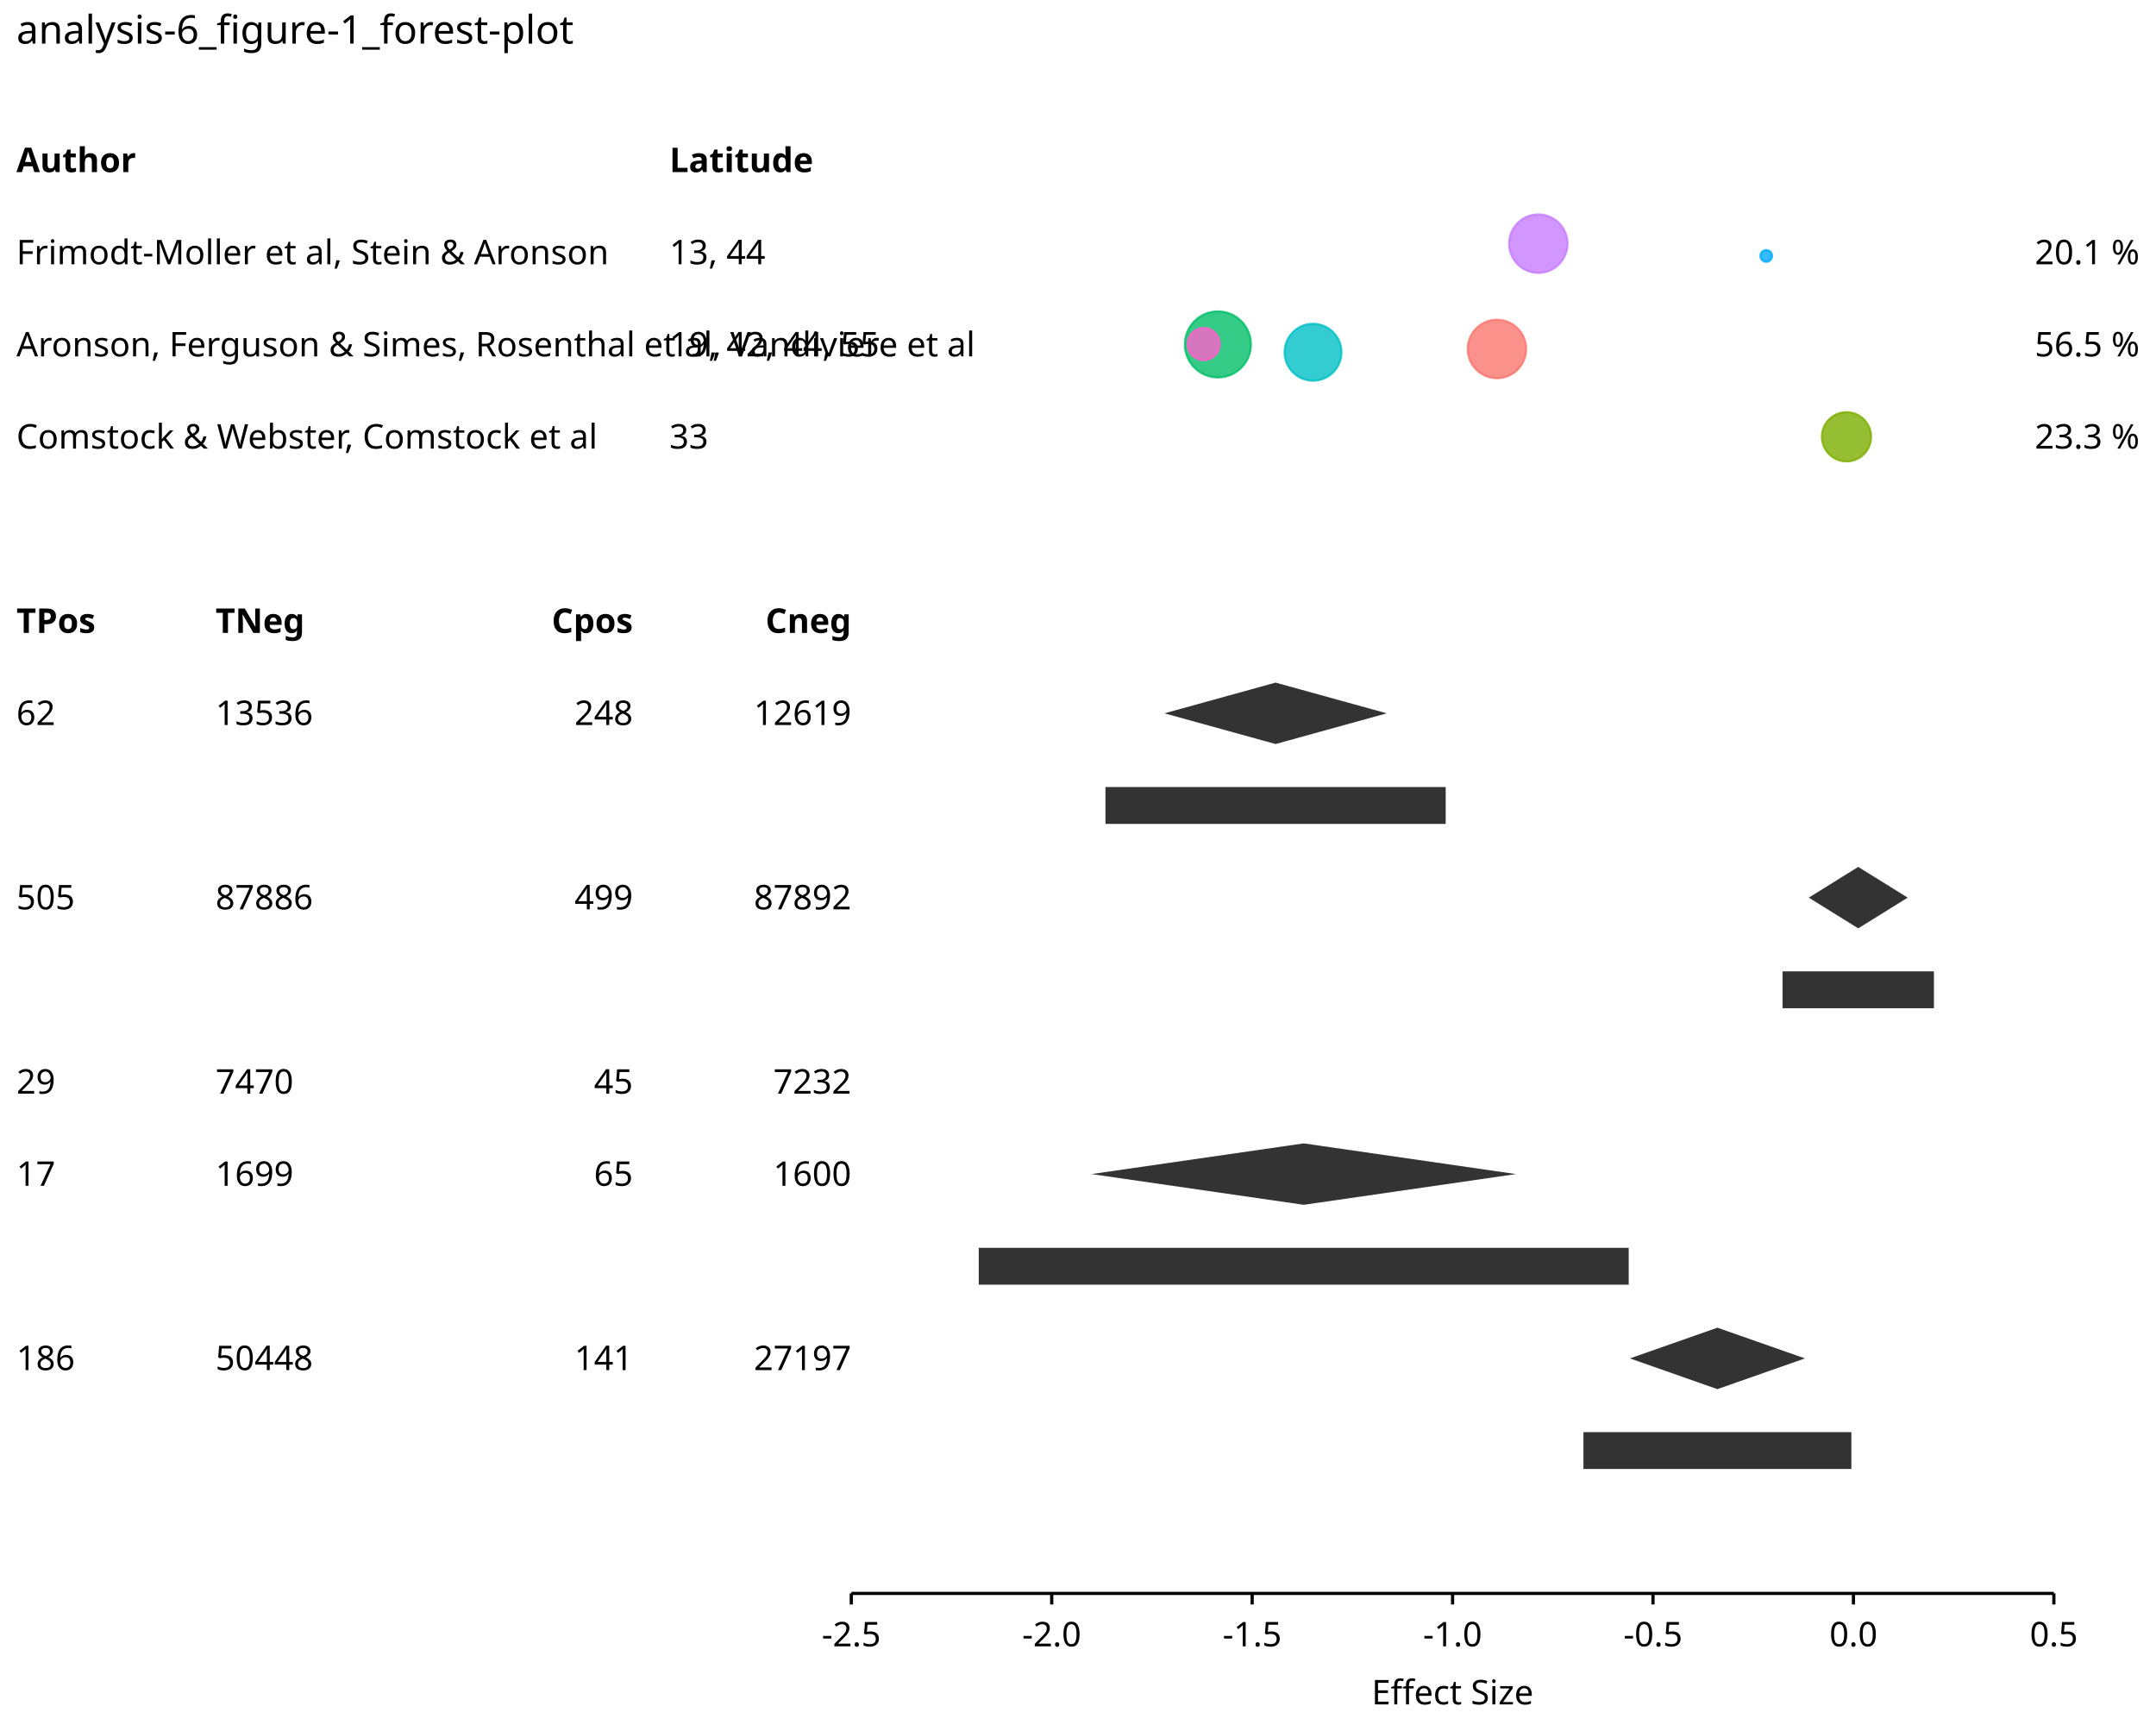
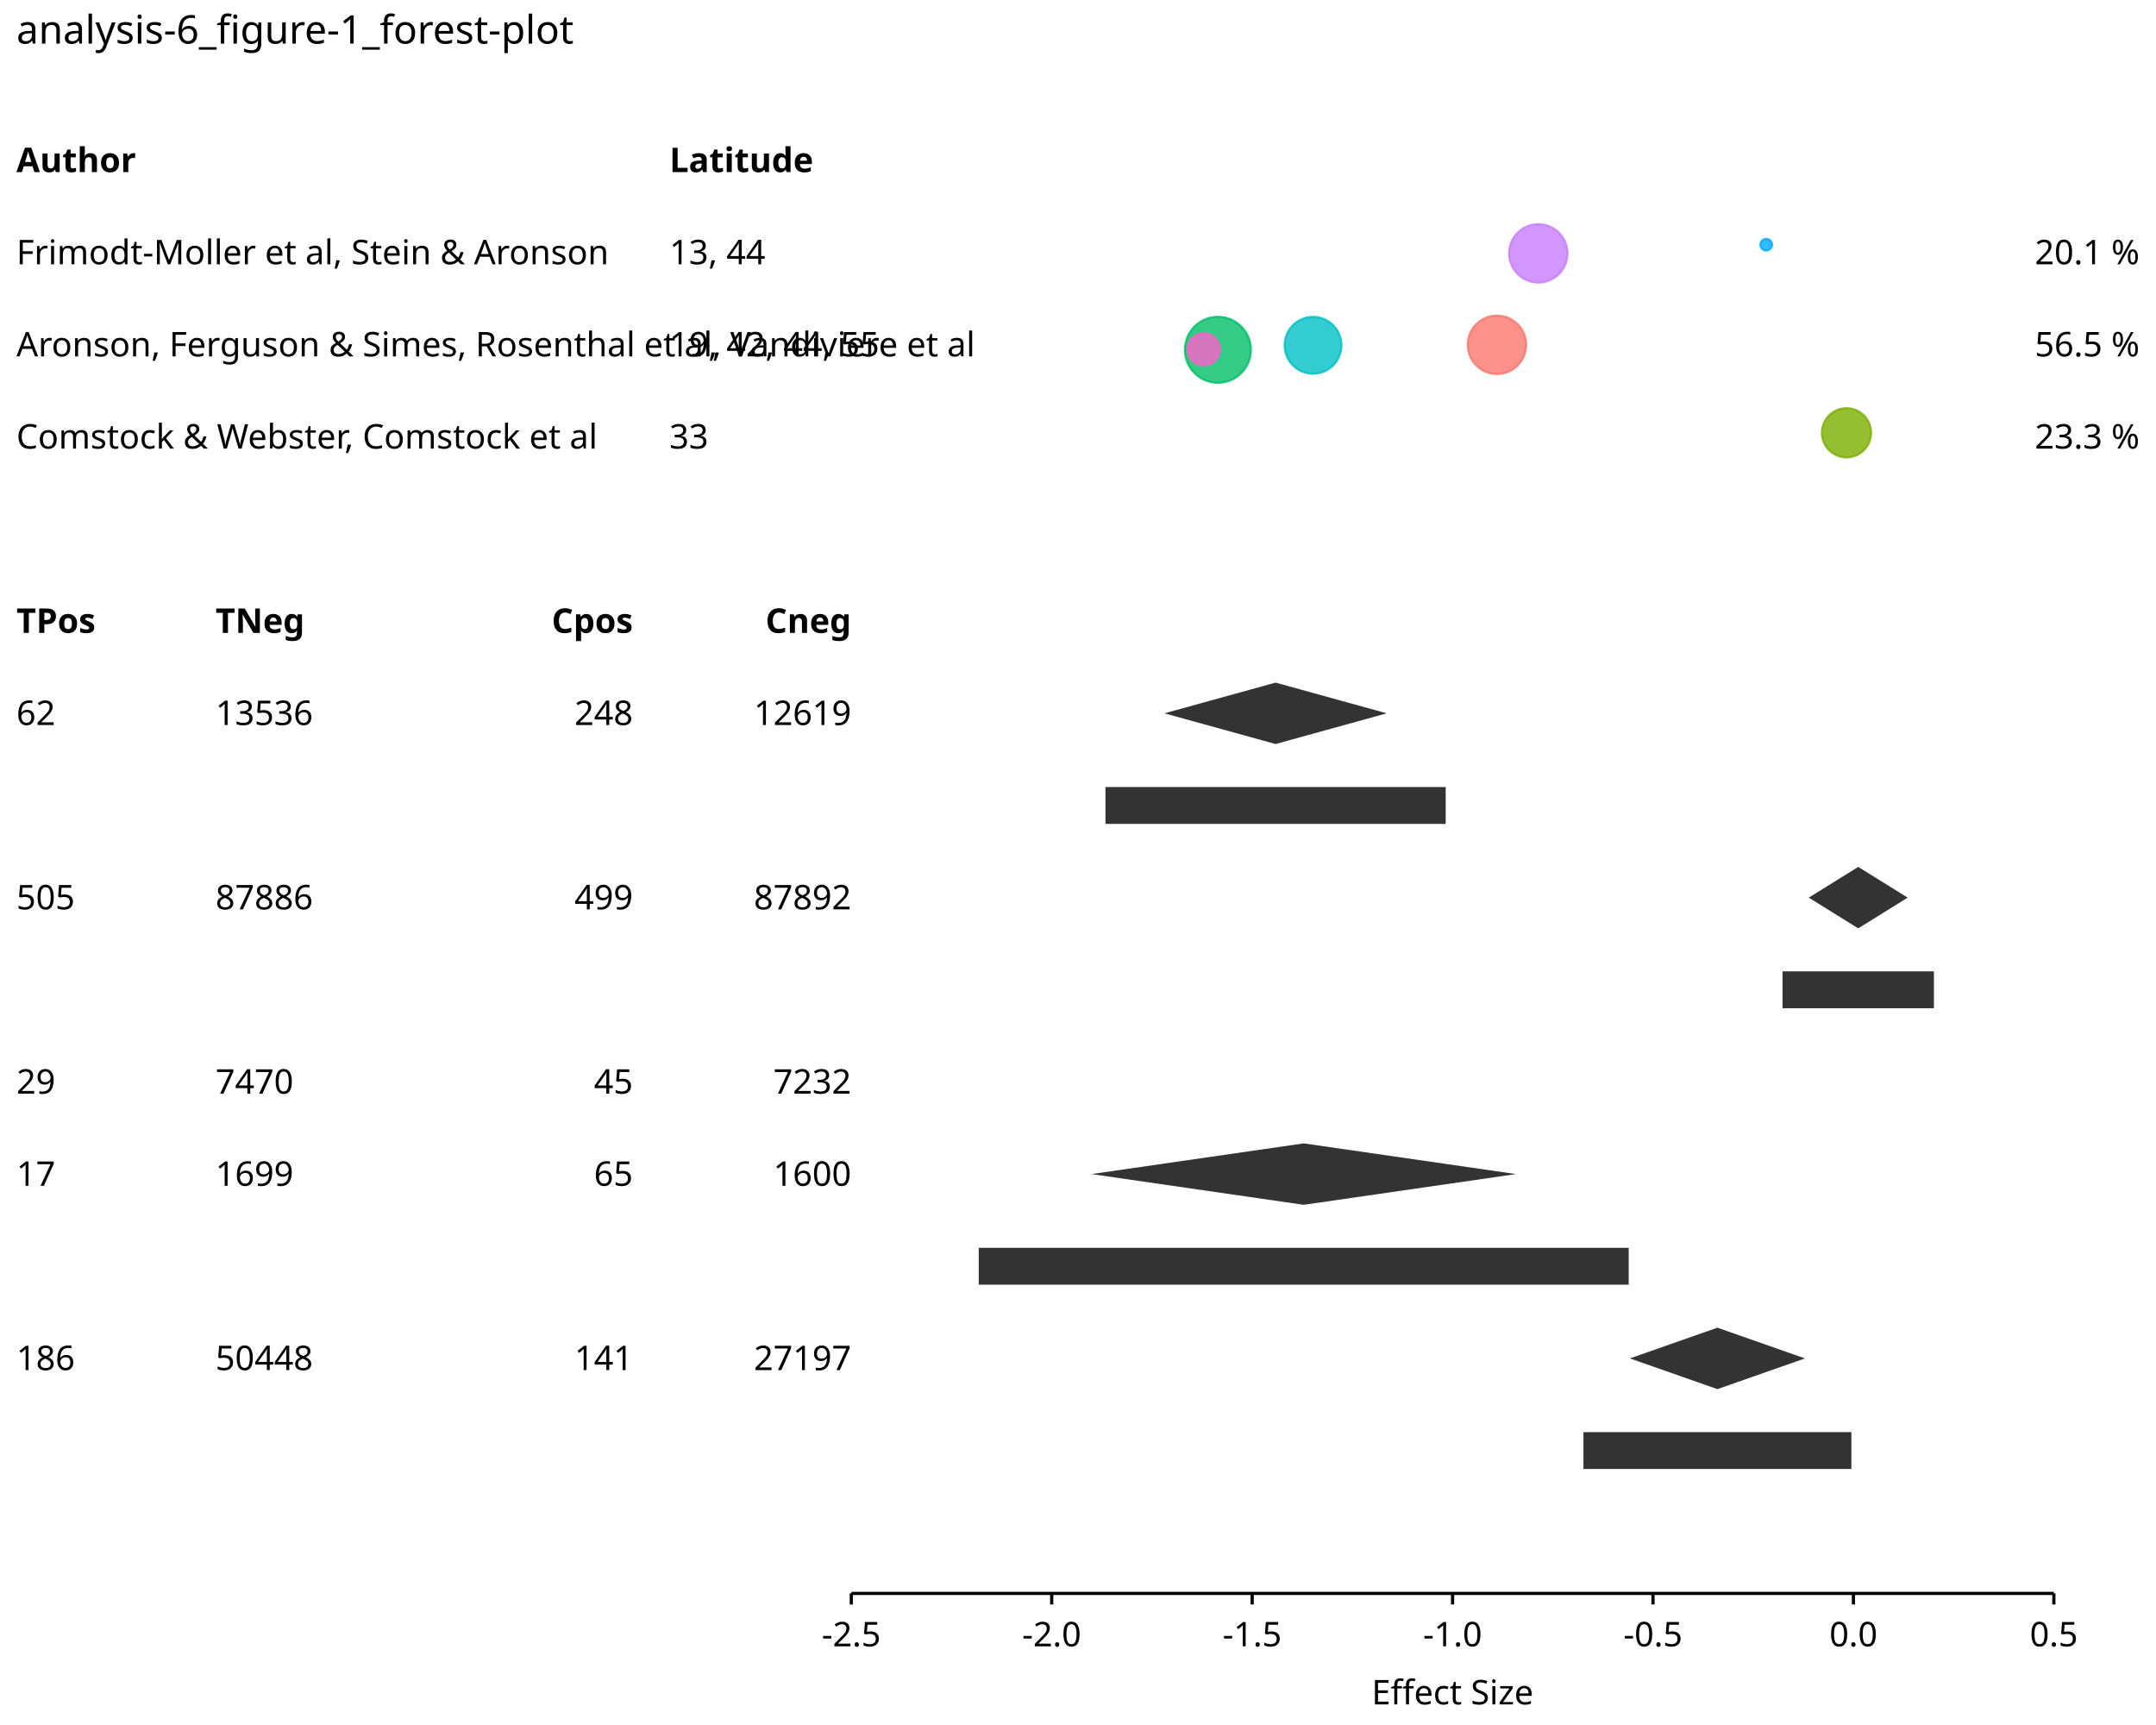
<svg xmlns="http://www.w3.org/2000/svg" class="svglite" data-engine-version="2.0" width="720.00pt" height="576.00pt" viewBox="0 0 720.00 576.00">
  <defs>
    <style type="text/css">
    .svglite line, .svglite polyline, .svglite polygon, .svglite path, .svglite rect, .svglite circle {
      fill: none;
      stroke: #000000;
      stroke-linecap: round;
      stroke-linejoin: round;
      stroke-miterlimit: 10.00;
    }
  </style>
  </defs>
  <rect width="100%" height="100%" style="stroke: none; fill: #FFFFFF;" />
  <defs>
    <clipPath id="cpMC4wMHw3MjAuMDB8MC4wMHw1NzYuMDA=">
      <rect x="0.00" y="0.00" width="720.00" height="576.00" />
    </clipPath>
  </defs>
  <g clip-path="url(#cpMC4wMHw3MjAuMDB8MC4wMHw1NzYuMDA=)">
-     <circle cx="589.84" cy="85.46" r="1.95" style="stroke-width: 0.71; stroke: #00A9FF; stroke-opacity: 0.80; fill: #00A9FF; fill-opacity: 0.80;" />
-     <circle cx="513.72" cy="81.36" r="9.75" style="stroke-width: 0.71; stroke: #C77CFF; stroke-opacity: 0.80; fill: #C77CFF; fill-opacity: 0.80;" />
-     <circle cx="499.91" cy="116.53" r="9.75" style="stroke-width: 0.71; stroke: #F8766D; stroke-opacity: 0.80; fill: #F8766D; fill-opacity: 0.80;" />
-     <circle cx="406.72" cy="115.01" r="11.02" style="stroke-width: 0.71; stroke: #00BE67; stroke-opacity: 0.80; fill: #00BE67; fill-opacity: 0.80;" />
-     <circle cx="438.49" cy="117.62" r="9.49" style="stroke-width: 0.71; stroke: #00BFC4; stroke-opacity: 0.80; fill: #00BFC4; fill-opacity: 0.80;" />
-     <circle cx="401.97" cy="114.89" r="5.38" style="stroke-width: 0.71; stroke: #FF61CC; stroke-opacity: 0.80; fill: #FF61CC; fill-opacity: 0.80;" />
-     <circle cx="616.64" cy="145.85" r="8.21" style="stroke-width: 0.71; stroke: #7CAE00; stroke-opacity: 0.80; fill: #7CAE00; fill-opacity: 0.80;" />
+     <circle cx="589.84" cy="81.71" r="1.95" style="stroke-width: 0.71; stroke: #00A9FF; stroke-opacity: 0.80; fill: #00A9FF; fill-opacity: 0.80;" />
+     <circle cx="513.72" cy="84.60" r="9.75" style="stroke-width: 0.71; stroke: #C77CFF; stroke-opacity: 0.80; fill: #C77CFF; fill-opacity: 0.80;" />
+     <circle cx="499.91" cy="115.14" r="9.75" style="stroke-width: 0.71; stroke: #F8766D; stroke-opacity: 0.80; fill: #F8766D; fill-opacity: 0.80;" />
+     <circle cx="406.72" cy="116.80" r="11.02" style="stroke-width: 0.71; stroke: #00BE67; stroke-opacity: 0.80; fill: #00BE67; fill-opacity: 0.80;" />
+     <circle cx="438.49" cy="115.30" r="9.49" style="stroke-width: 0.71; stroke: #00BFC4; stroke-opacity: 0.80; fill: #00BFC4; fill-opacity: 0.80;" />
+     <circle cx="401.97" cy="116.67" r="5.38" style="stroke-width: 0.71; stroke: #FF61CC; stroke-opacity: 0.80; fill: #FF61CC; fill-opacity: 0.80;" />
+     <circle cx="616.64" cy="144.52" r="8.21" style="stroke-width: 0.71; stroke: #7CAE00; stroke-opacity: 0.80; fill: #7CAE00; fill-opacity: 0.80;" />
    <polygon points="388.87,238.19 425.98,227.93 463.10,238.19 425.98,248.44 " style="stroke-width: 1.07; stroke: none; stroke-linecap: butt; fill: #333333;" />
    <polygon points="369.17,262.80 482.79,262.80 482.79,275.11 369.17,275.11 " style="stroke-width: 1.07; stroke: none; stroke-linecap: butt; fill: #333333;" />
    <polygon points="604.04,299.73 620.56,289.47 637.07,299.73 620.56,309.99 " style="stroke-width: 1.07; stroke: none; stroke-linecap: butt; fill: #333333;" />
    <polygon points="595.28,324.35 645.84,324.35 645.84,336.66 595.28,336.66 " style="stroke-width: 1.07; stroke: none; stroke-linecap: butt; fill: #333333;" />
    <polygon points="364.48,392.04 435.38,381.79 506.28,392.04 435.38,402.30 " style="stroke-width: 1.07; stroke: none; stroke-linecap: butt; fill: #333333;" />
    <polygon points="326.85,416.66 543.91,416.66 543.91,428.97 326.85,428.97 " style="stroke-width: 1.07; stroke: none; stroke-linecap: butt; fill: #333333;" />
    <polygon points="544.30,453.59 573.53,443.33 602.76,453.59 573.53,463.85 " style="stroke-width: 1.07; stroke: none; stroke-linecap: butt; fill: #333333;" />
    <polygon points="528.79,478.21 618.27,478.21 618.27,490.51 528.79,490.51 " style="stroke-width: 1.07; stroke: none; stroke-linecap: butt; fill: #333333;" />
    <text x="5.48" y="57.47" style="font-size: 11.38px; font-weight: bold; font-family: sans;" textLength="33.54px" lengthAdjust="spacingAndGlyphs">Author</text>
    <text x="223.56" y="57.47" style="font-size: 11.38px; font-weight: bold; font-family: sans;" textLength="40.50px" lengthAdjust="spacingAndGlyphs">Latitude</text>
    <text x="5.48" y="88.24" style="font-size: 11.38px; font-family: sans;" textLength="186.61px" lengthAdjust="spacingAndGlyphs">Frimodt-Moller et al, Stein &amp; Aronson</text>
    <text x="5.48" y="119.01" style="font-size: 11.38px; font-family: sans;" textLength="309.39px" lengthAdjust="spacingAndGlyphs">Aronson, Ferguson &amp; Simes, Rosenthal et al, Vandiviere et al</text>
    <text x="5.48" y="149.79" style="font-size: 11.38px; font-family: sans;" textLength="188.52px" lengthAdjust="spacingAndGlyphs">Comstock &amp; Webster, Comstock et al</text>
    <text x="223.56" y="88.24" style="font-size: 11.38px; font-family: sans;" textLength="31.64px" lengthAdjust="spacingAndGlyphs">13, 44</text>
    <text x="223.56" y="119.01" style="font-size: 11.38px; font-family: sans;" textLength="69.61px" lengthAdjust="spacingAndGlyphs">19, 42, 44, 55</text>
    <text x="223.56" y="149.79" style="font-size: 11.38px; font-family: sans;" textLength="12.66px" lengthAdjust="spacingAndGlyphs">33</text>
    <text x="5.48" y="211.33" style="font-size: 11.38px; font-weight: bold; font-family: sans;" textLength="26.57px" lengthAdjust="spacingAndGlyphs">TPos</text>
    <text x="71.97" y="211.33" style="font-size: 11.38px; font-weight: bold; font-family: sans;" textLength="27.83px" lengthAdjust="spacingAndGlyphs">TNeg</text>
    <text x="211.38" y="211.33" text-anchor="end" style="font-size: 11.38px; font-weight: bold; font-family: sans;" textLength="26.58px" lengthAdjust="spacingAndGlyphs">Cpos</text>
    <text x="284.29" y="211.33" text-anchor="end" style="font-size: 11.38px; font-weight: bold; font-family: sans;" textLength="27.21px" lengthAdjust="spacingAndGlyphs">Cneg</text>
    <text x="5.48" y="242.10" style="font-size: 11.38px; font-family: sans;" textLength="12.66px" lengthAdjust="spacingAndGlyphs">62</text>
    <text x="5.48" y="303.65" style="font-size: 11.38px; font-family: sans;" textLength="18.99px" lengthAdjust="spacingAndGlyphs">505</text>
    <text x="5.48" y="365.19" style="font-size: 11.38px; font-family: sans;" textLength="12.66px" lengthAdjust="spacingAndGlyphs">29</text>
    <text x="5.48" y="395.96" style="font-size: 11.38px; font-family: sans;" textLength="12.66px" lengthAdjust="spacingAndGlyphs">17</text>
    <text x="5.48" y="457.50" style="font-size: 11.38px; font-family: sans;" textLength="18.99px" lengthAdjust="spacingAndGlyphs">186</text>
    <text x="71.97" y="242.10" style="font-size: 11.38px; font-family: sans;" textLength="31.65px" lengthAdjust="spacingAndGlyphs">13536</text>
    <text x="71.97" y="303.65" style="font-size: 11.38px; font-family: sans;" textLength="31.65px" lengthAdjust="spacingAndGlyphs">87886</text>
    <text x="71.97" y="365.19" style="font-size: 11.38px; font-family: sans;" textLength="25.32px" lengthAdjust="spacingAndGlyphs">7470</text>
    <text x="71.97" y="395.96" style="font-size: 11.38px; font-family: sans;" textLength="25.32px" lengthAdjust="spacingAndGlyphs">1699</text>
    <text x="71.97" y="457.50" style="font-size: 11.38px; font-family: sans;" textLength="31.65px" lengthAdjust="spacingAndGlyphs">50448</text>
    <text x="211.38" y="242.10" text-anchor="end" style="font-size: 11.38px; font-family: sans;" textLength="18.99px" lengthAdjust="spacingAndGlyphs">248</text>
    <text x="211.38" y="303.65" text-anchor="end" style="font-size: 11.38px; font-family: sans;" textLength="18.99px" lengthAdjust="spacingAndGlyphs">499</text>
    <text x="211.38" y="365.19" text-anchor="end" style="font-size: 11.38px; font-family: sans;" textLength="12.66px" lengthAdjust="spacingAndGlyphs">45</text>
    <text x="211.38" y="395.96" text-anchor="end" style="font-size: 11.38px; font-family: sans;" textLength="12.66px" lengthAdjust="spacingAndGlyphs">65</text>
    <text x="211.38" y="457.50" text-anchor="end" style="font-size: 11.38px; font-family: sans;" textLength="18.99px" lengthAdjust="spacingAndGlyphs">141</text>
    <text x="284.29" y="242.10" text-anchor="end" style="font-size: 11.38px; font-family: sans;" textLength="31.65px" lengthAdjust="spacingAndGlyphs">12619</text>
    <text x="284.29" y="303.65" text-anchor="end" style="font-size: 11.38px; font-family: sans;" textLength="31.65px" lengthAdjust="spacingAndGlyphs">87892</text>
    <text x="284.29" y="365.19" text-anchor="end" style="font-size: 11.38px; font-family: sans;" textLength="25.32px" lengthAdjust="spacingAndGlyphs">7232</text>
    <text x="284.29" y="395.96" text-anchor="end" style="font-size: 11.38px; font-family: sans;" textLength="25.32px" lengthAdjust="spacingAndGlyphs">1600</text>
    <text x="284.29" y="457.50" text-anchor="end" style="font-size: 11.38px; font-family: sans;" textLength="31.65px" lengthAdjust="spacingAndGlyphs">27197</text>
    <text x="714.52" y="88.24" text-anchor="end" style="font-size: 11.38px; font-family: sans;" textLength="35.43px" lengthAdjust="spacingAndGlyphs">20.1 %</text>
    <text x="714.52" y="119.01" text-anchor="end" style="font-size: 11.38px; font-family: sans;" textLength="35.43px" lengthAdjust="spacingAndGlyphs">56.5 %</text>
    <text x="714.52" y="149.79" text-anchor="end" style="font-size: 11.38px; font-family: sans;" textLength="35.43px" lengthAdjust="spacingAndGlyphs">23.3 %</text>
    <line x1="284.29" y1="532.06" x2="685.89" y2="532.06" style="stroke-width: 1.07; stroke-linecap: butt;" />
    <line x1="284.29" y1="532.06" x2="284.29" y2="535.75" style="stroke-width: 1.07; stroke-linecap: butt;" />
    <line x1="351.22" y1="532.06" x2="351.22" y2="535.75" style="stroke-width: 1.07; stroke-linecap: butt;" />
    <line x1="418.16" y1="532.06" x2="418.16" y2="535.75" style="stroke-width: 1.07; stroke-linecap: butt;" />
    <line x1="485.09" y1="532.06" x2="485.09" y2="535.75" style="stroke-width: 1.07; stroke-linecap: butt;" />
    <line x1="552.02" y1="532.06" x2="552.02" y2="535.75" style="stroke-width: 1.07; stroke-linecap: butt;" />
    <line x1="618.96" y1="532.06" x2="618.96" y2="535.75" style="stroke-width: 1.07; stroke-linecap: butt;" />
    <line x1="685.89" y1="532.06" x2="685.89" y2="535.75" style="stroke-width: 1.07; stroke-linecap: butt;" />
    <text x="284.29" y="549.74" text-anchor="middle" style="font-size: 11.38px; font-family: sans;" textLength="19.61px" lengthAdjust="spacingAndGlyphs">-2.5</text>
    <text x="351.22" y="549.74" text-anchor="middle" style="font-size: 11.38px; font-family: sans;" textLength="19.61px" lengthAdjust="spacingAndGlyphs">-2.0</text>
    <text x="418.16" y="549.74" text-anchor="middle" style="font-size: 11.38px; font-family: sans;" textLength="19.61px" lengthAdjust="spacingAndGlyphs">-1.5</text>
    <text x="485.09" y="549.74" text-anchor="middle" style="font-size: 11.38px; font-family: sans;" textLength="19.61px" lengthAdjust="spacingAndGlyphs">-1.0</text>
    <text x="552.02" y="549.74" text-anchor="middle" style="font-size: 11.38px; font-family: sans;" textLength="19.61px" lengthAdjust="spacingAndGlyphs">-0.5</text>
    <text x="618.96" y="549.74" text-anchor="middle" style="font-size: 11.38px; font-family: sans;" textLength="15.82px" lengthAdjust="spacingAndGlyphs">0.0</text>
    <text x="685.89" y="549.74" text-anchor="middle" style="font-size: 11.38px; font-family: sans;" textLength="15.82px" lengthAdjust="spacingAndGlyphs">0.5</text>
    <text x="485.09" y="569.12" text-anchor="middle" style="font-size: 11.38px; font-family: sans;" textLength="54.41px" lengthAdjust="spacingAndGlyphs">Effect Size</text>
    <text x="5.48" y="14.56" style="font-size: 13.20px; font-family: sans;" textLength="177.57px" lengthAdjust="spacingAndGlyphs">analysis-6_figure-1_forest-plot</text>
  </g>
</svg>
